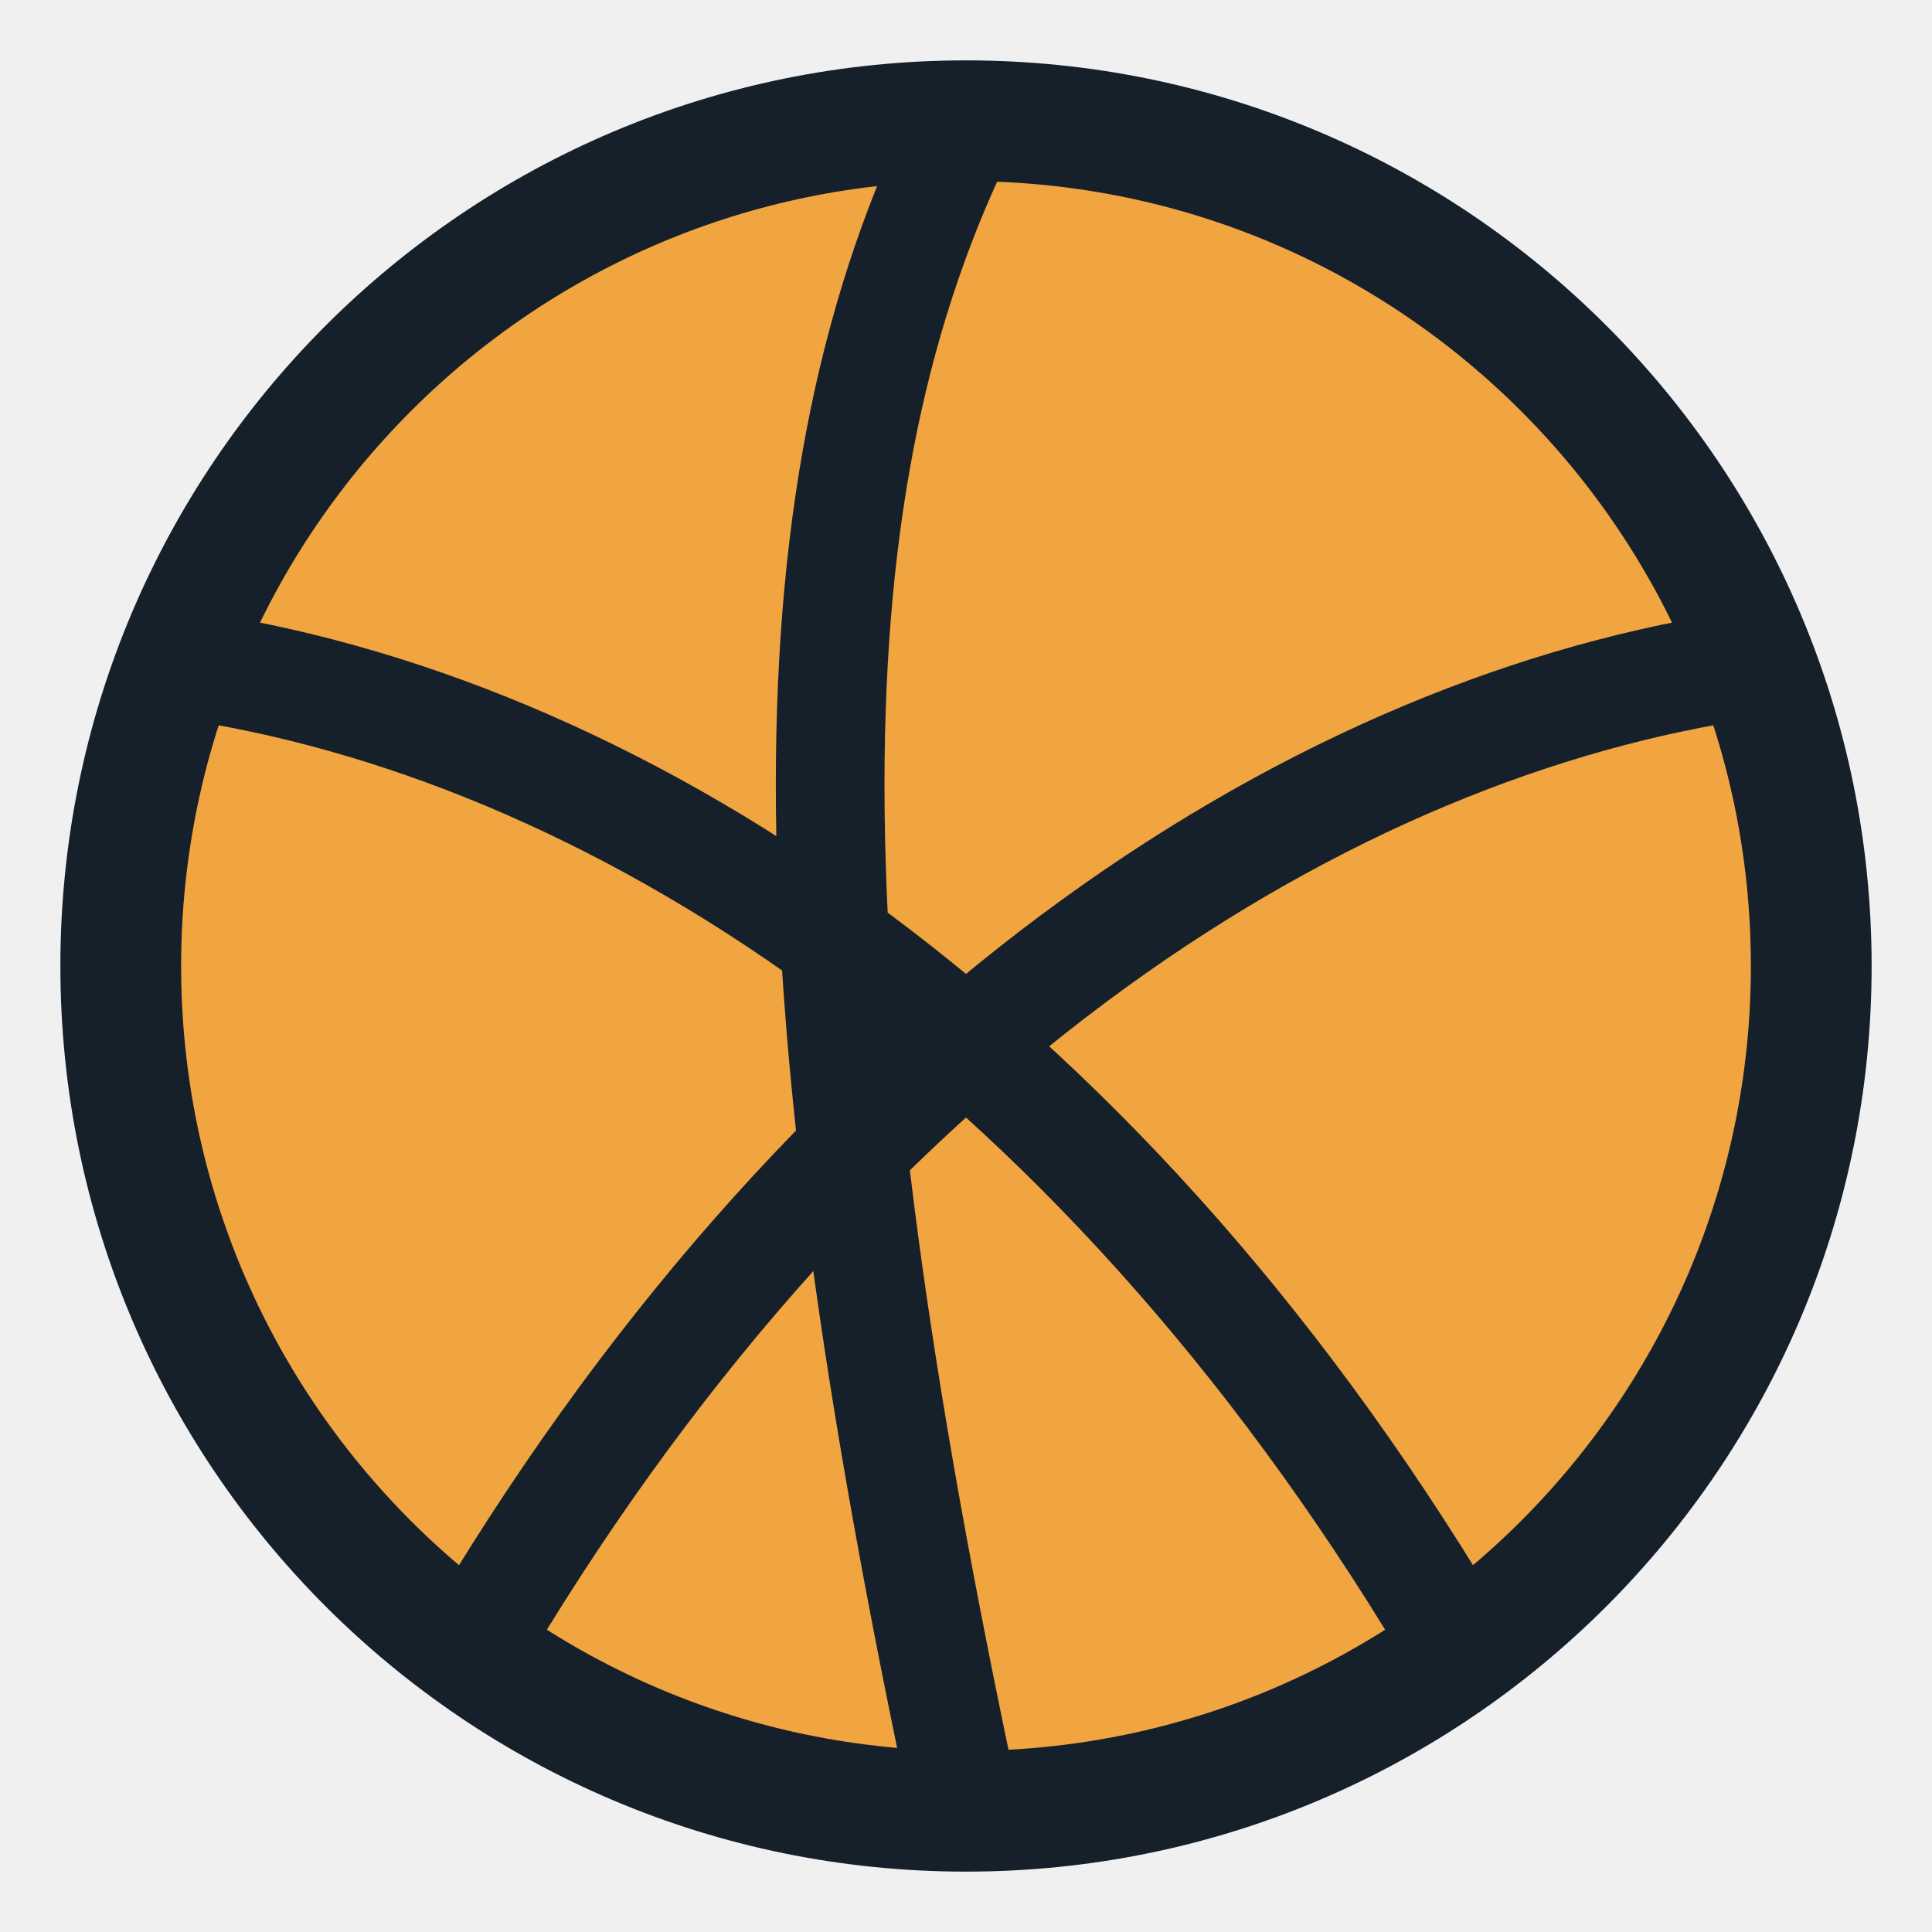
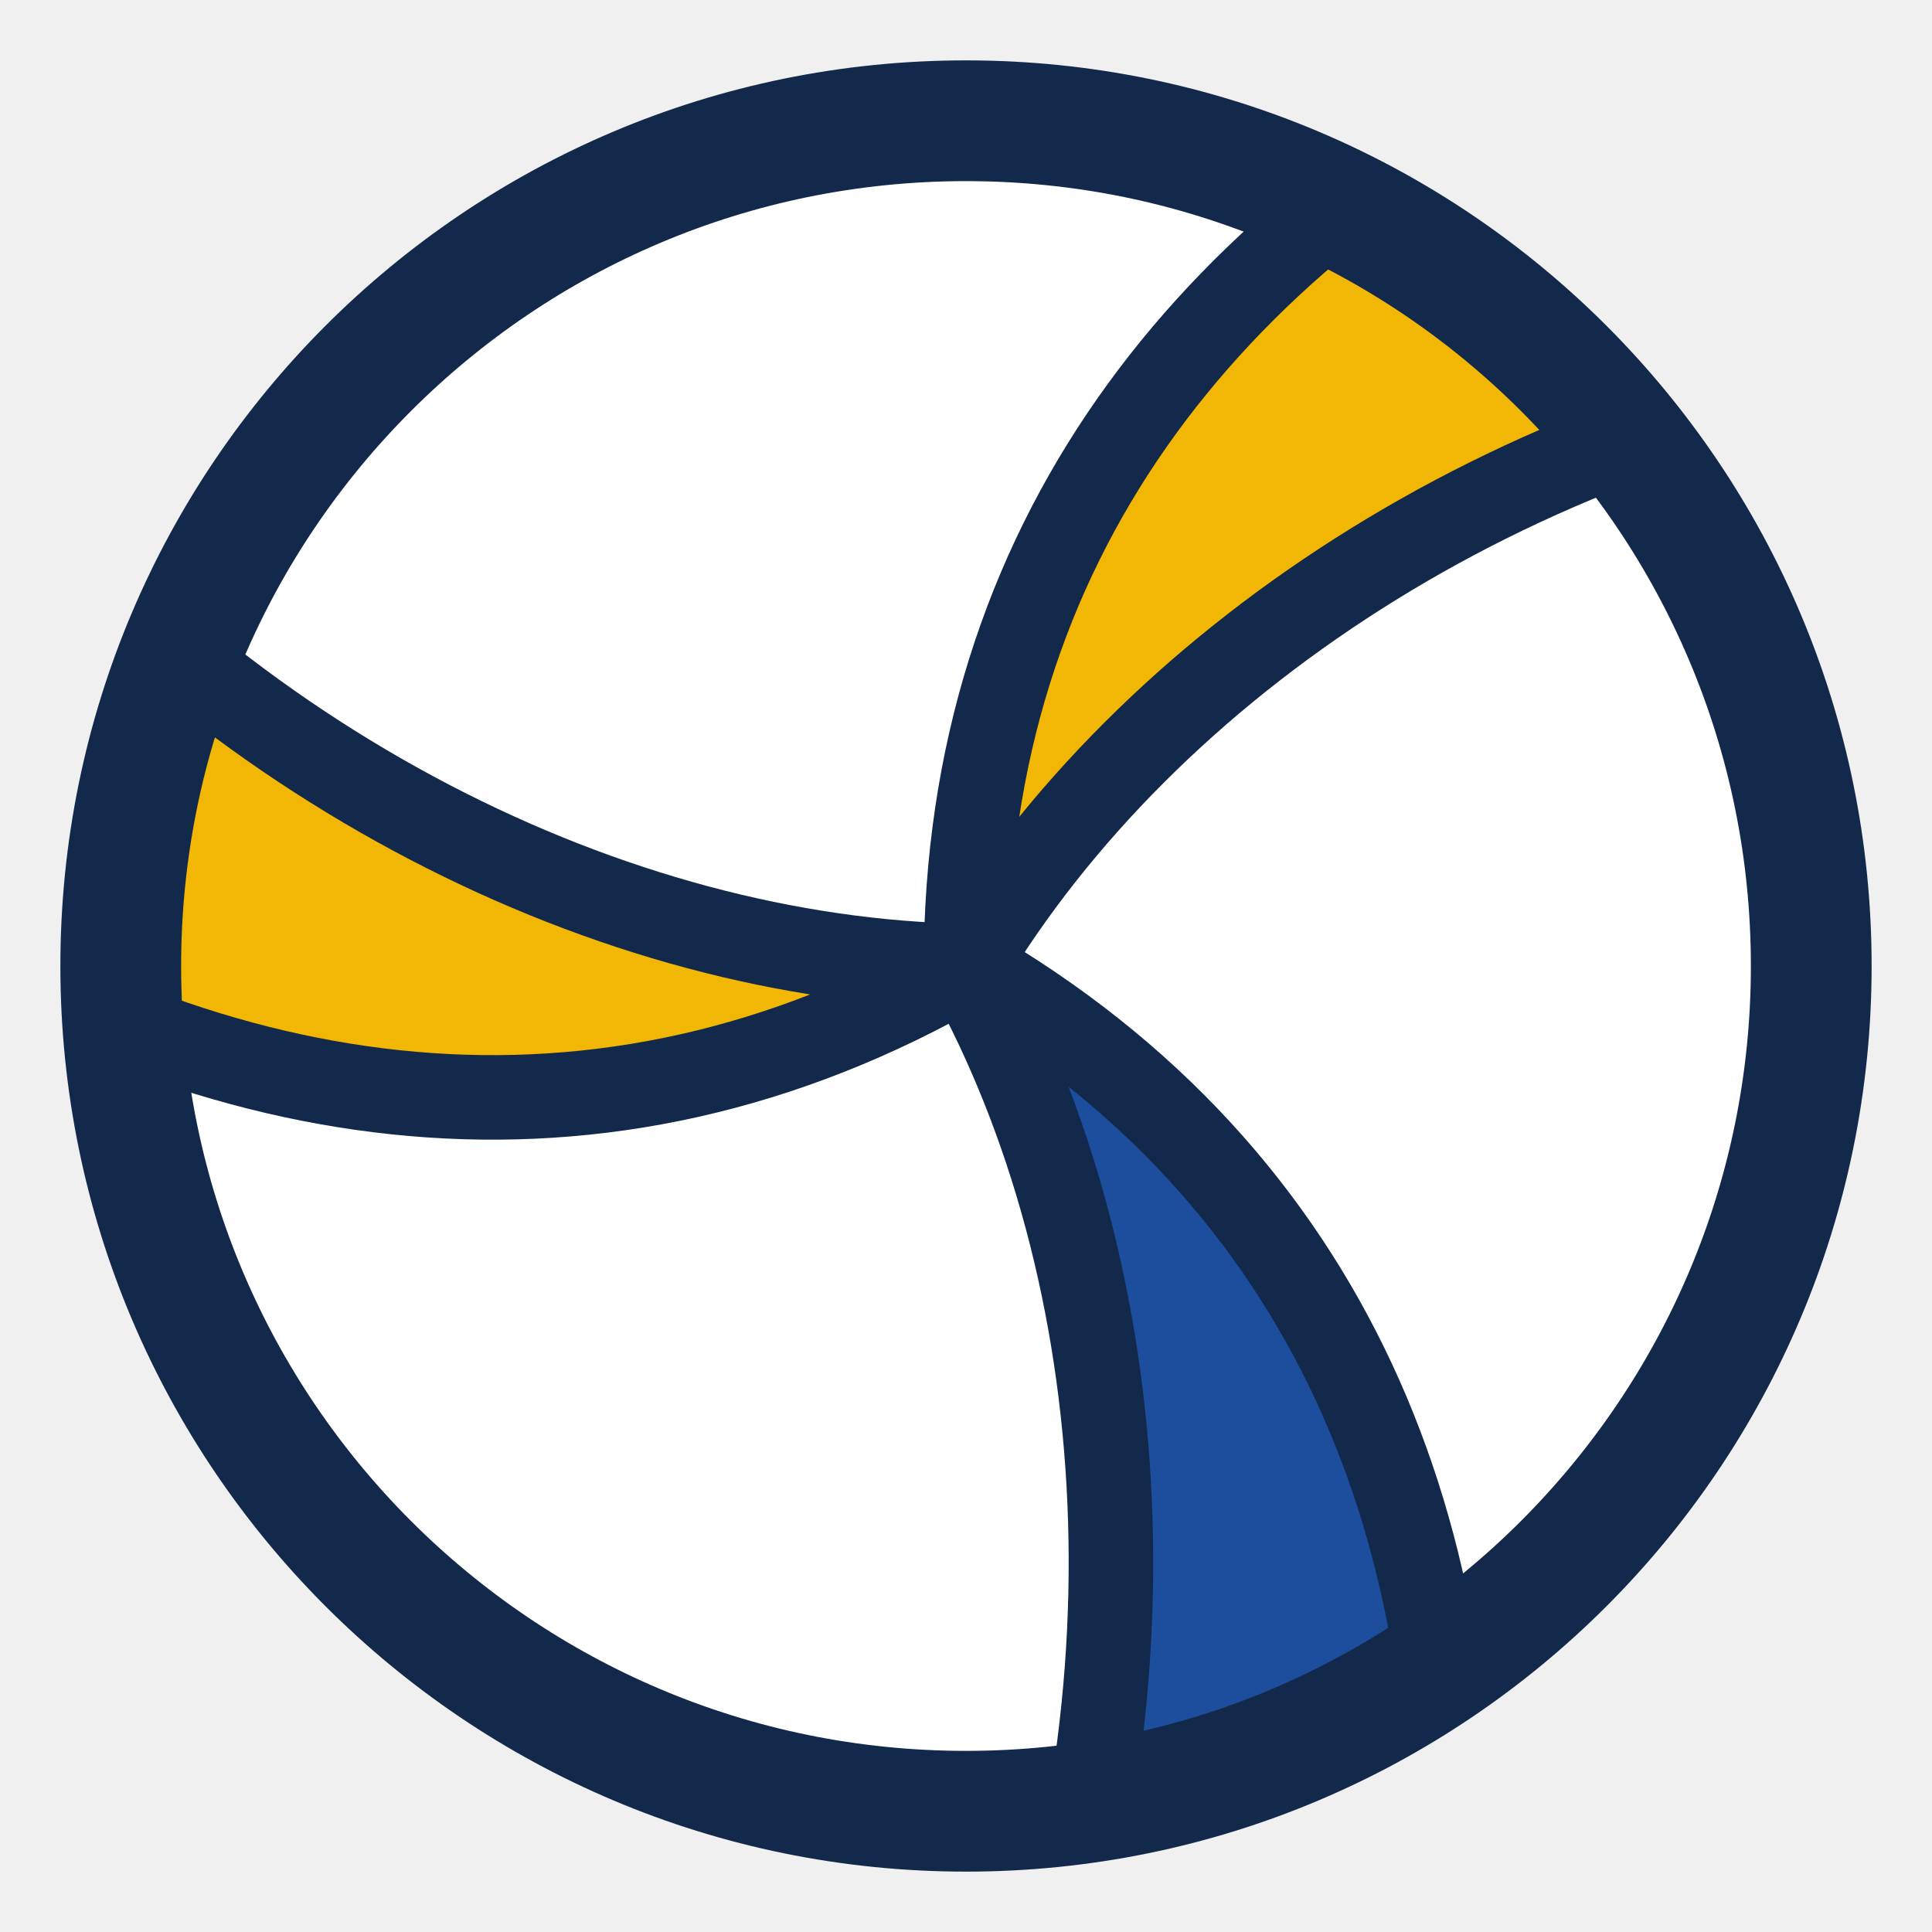
<svg xmlns="http://www.w3.org/2000/svg" viewBox="0 0 32 32">
-   <circle cx="16" cy="16" r="14" fill="#F0A541" stroke="#16202B" stroke-width="2" />
-   <path d="M16 2c-3 6-3 14 0 28M3 11c7 1 15 6 21 16M29 11c-7 1-15 6-21 16" fill="none" stroke="#16202B" stroke-width="1.8" />
+   <defs>
+     <clipPath id="c">
+       <circle cx="16" cy="16" r="14" />
+     </clipPath>
+     <path id="p" d="M16 16C16 9 20 4 26 1L32 6C25 7 19 11 16 16Z" />
+     <path id="s" d="M16 16C16 9 20 4 26 1M16 16C19 11 25 7 32 6" fill="none" />
+   </defs>
+   <circle cx="16" cy="16" r="14" fill="#fff" />
+   <g clip-path="url(#c)">
+     <use href="#p" fill="#F2B705" />
+     <use href="#p" fill="#1D4E9E" transform="rotate(120 16 16)" />
+     <use href="#p" fill="#F2B705" transform="rotate(240 16 16)" />
+     <g stroke="#13294B" stroke-width="1.4">
+       <use href="#s" />
+       <use href="#s" transform="rotate(120 16 16)" />
+       <use href="#s" transform="rotate(240 16 16)" />
+     </g>
+   </g>
+   <circle cx="16" cy="16" r="14" fill="none" stroke="#13294B" stroke-width="2" />
</svg>
